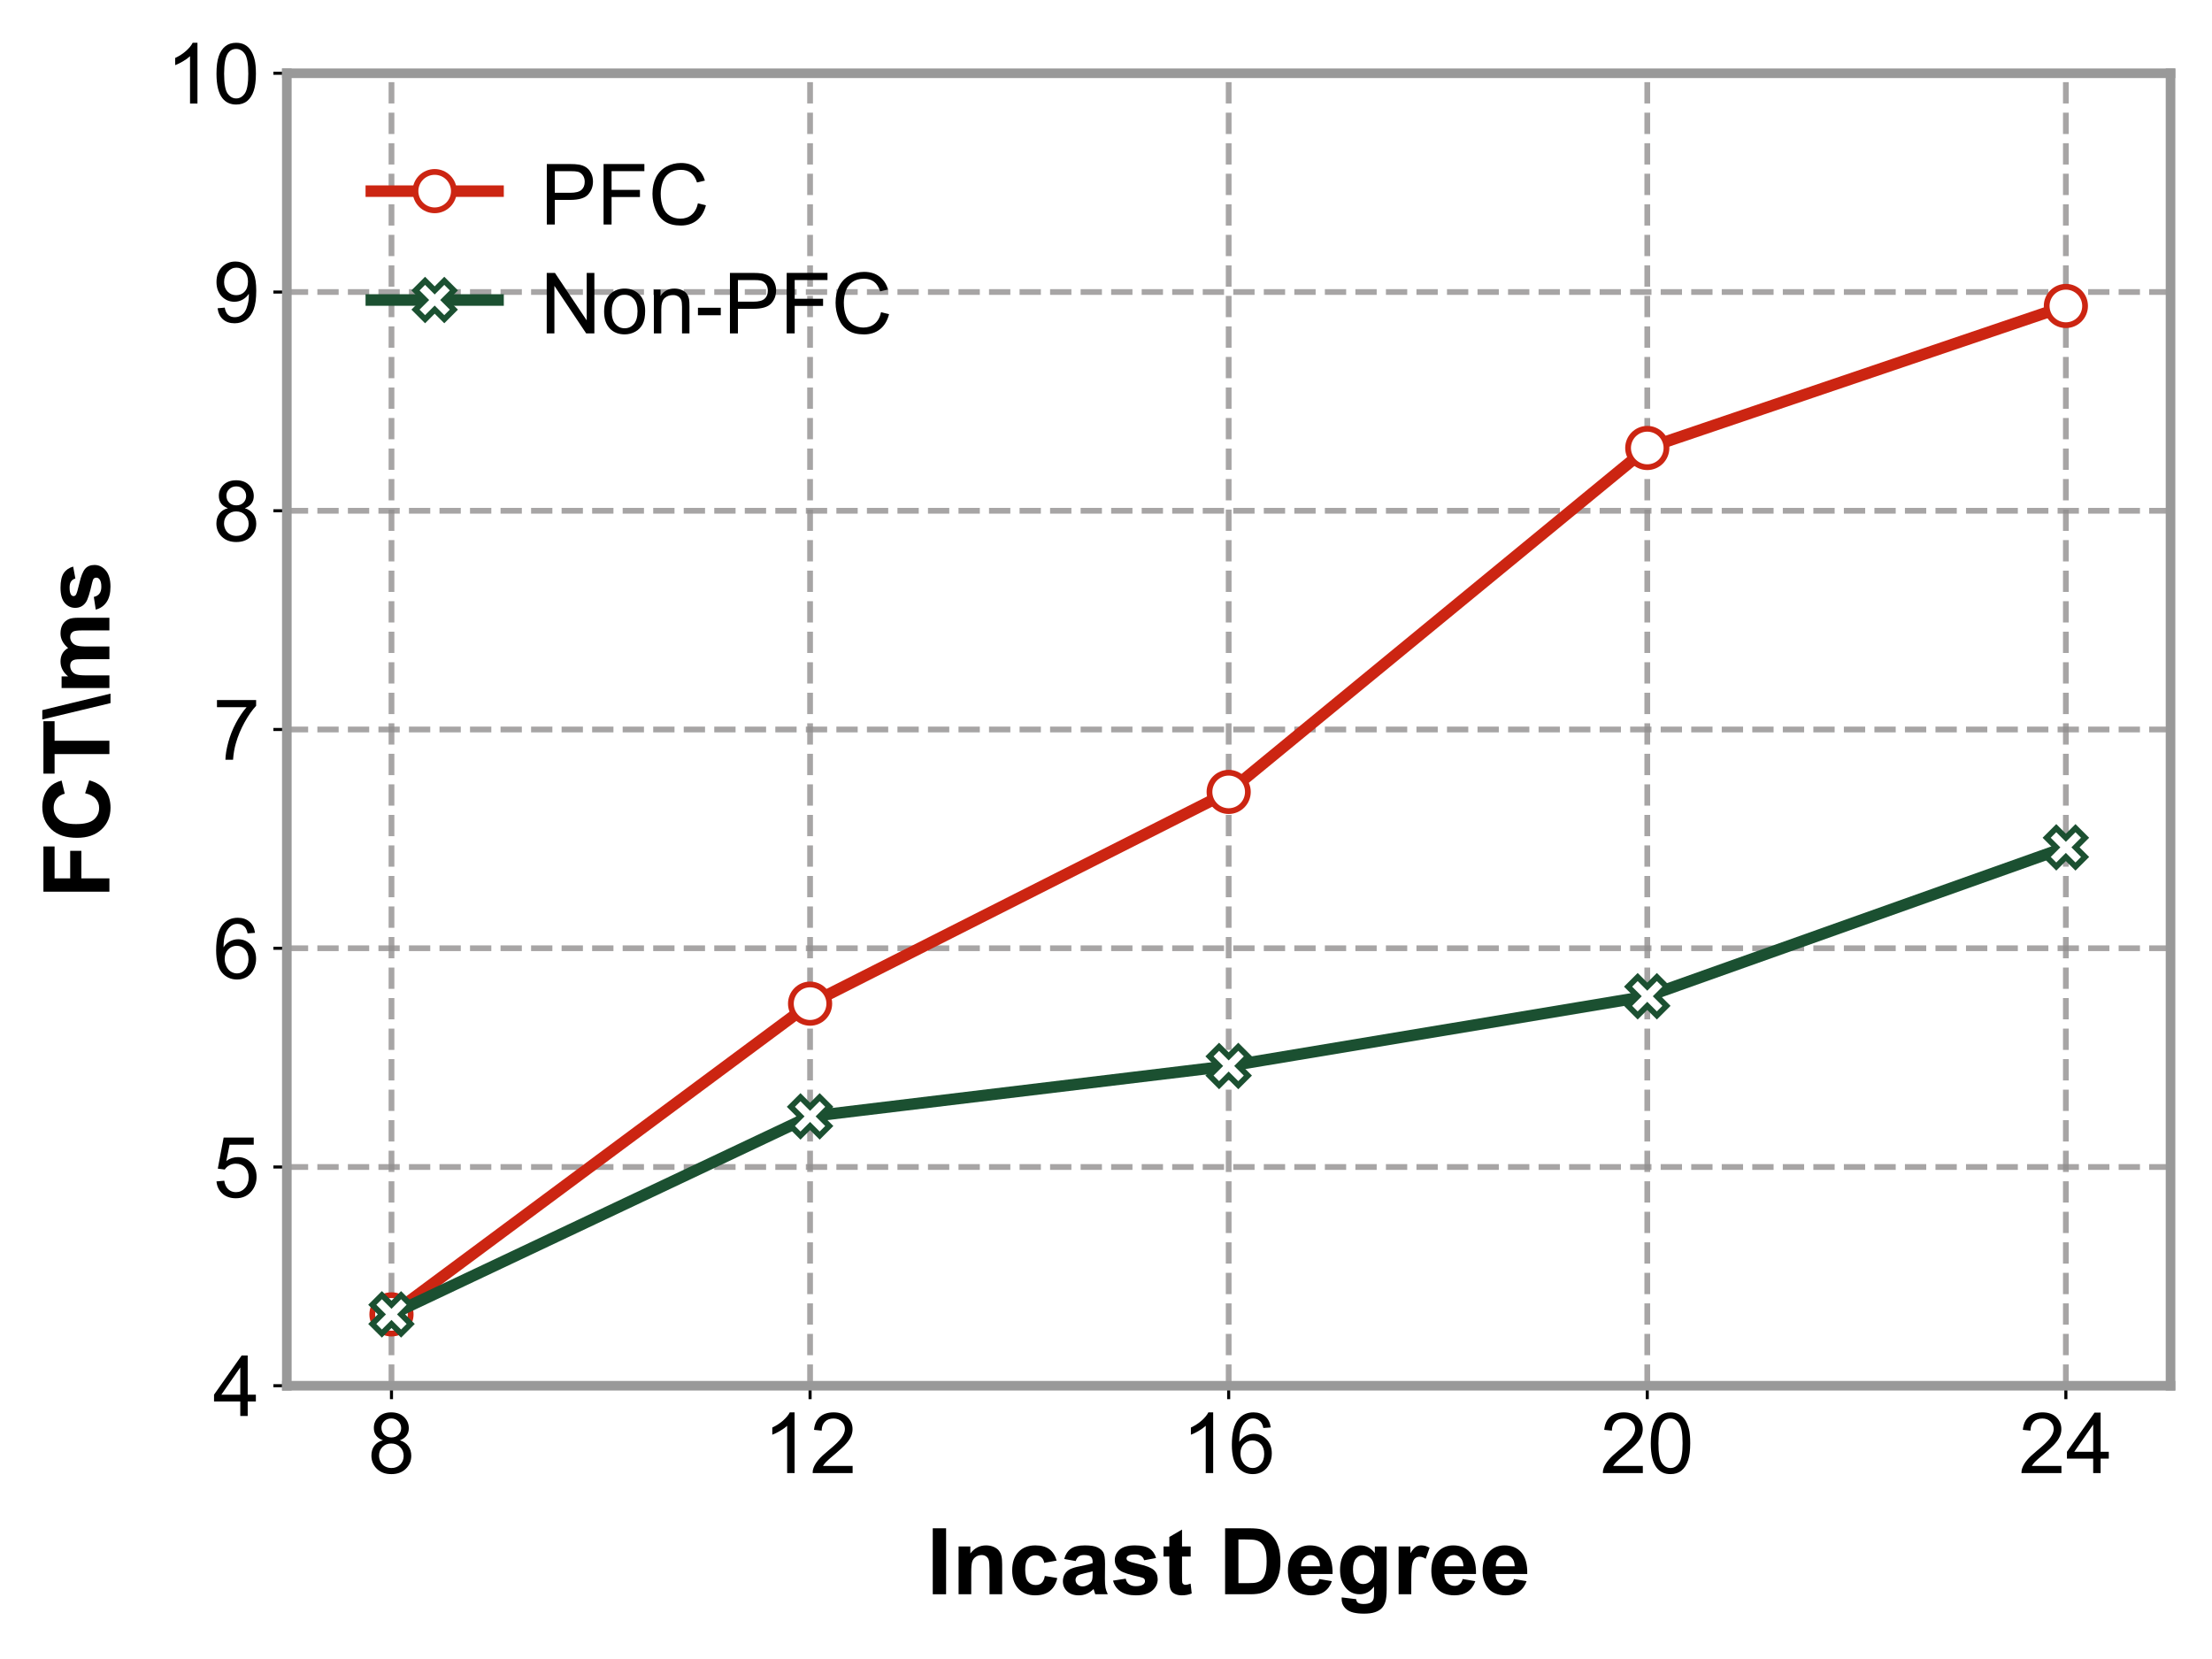
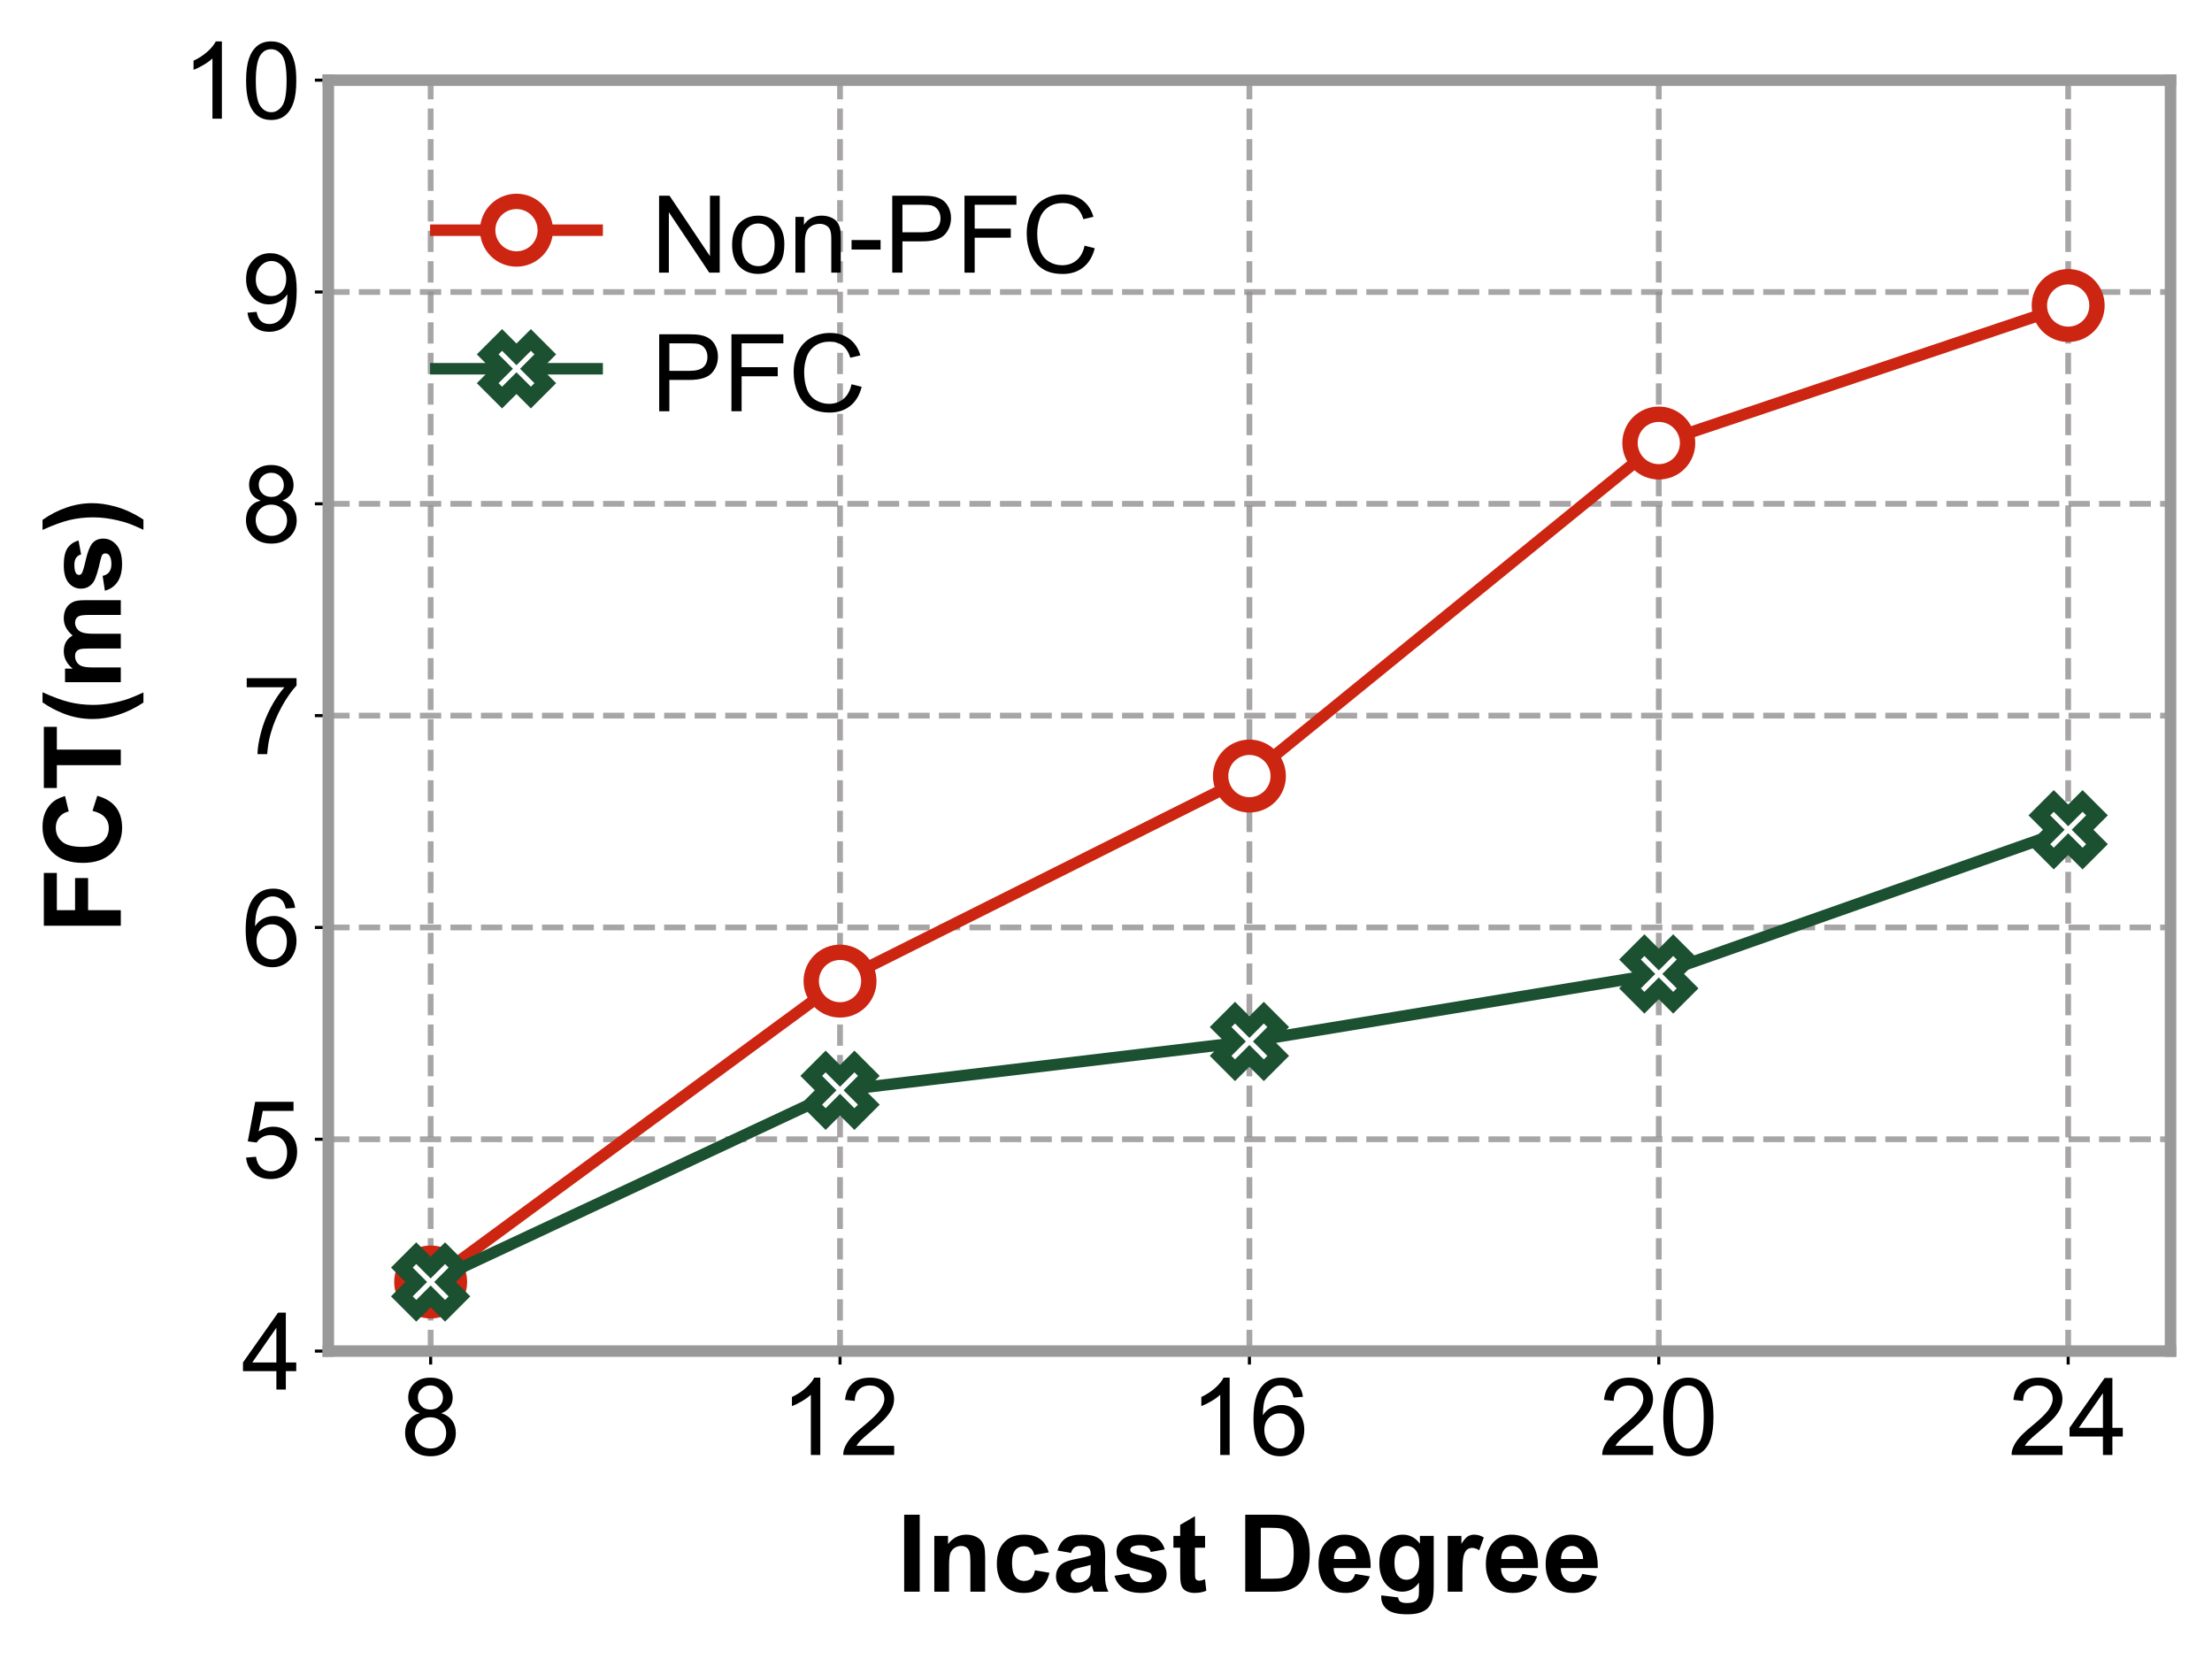
<svg xmlns="http://www.w3.org/2000/svg" xmlns:xlink="http://www.w3.org/1999/xlink" width="576pt" height="432pt" viewBox="0 0 576 432" version="1.1">
  <defs>
    <style type="text/css">*{stroke-linejoin: round; stroke-linecap: butt}</style>
  </defs>
  <g id="figure_1">
    <g id="patch_1">
      <path d="M 0 432  L 576 432  L 576 0  L 0 0  z " style="fill: #ffffff" />
    </g>
    <g id="axes_1">
      <g id="patch_2">
-         <path d="M 74.69 360.842  L 565.2 360.842  L 565.2 19.08  L 74.69 19.08  z " style="fill: #ffffff" />
+         <path d="M 85.49 351.82  L 565.2 351.82  L 565.2 20.88  L 85.49 20.88  z " style="fill: #ffffff" />
      </g>
      <g id="matplotlib.axis_1">
        <g id="xtick_1">
          <g id="line2d_1">
-             <path d="M 101.941 360.842  L 101.941 19.08  " clip-path="url(#p4f71d5437b)" style="fill: none; stroke-dasharray: 5.55,2.4; stroke-dashoffset: 0; stroke: #918e8e; stroke-opacity: 0.8; stroke-width: 1.5" />
+             <path d="M 112.141 351.82  L 112.141 20.88  " clip-path="url(#p31def824c7)" style="fill: none; stroke-dasharray: 5.55,2.4; stroke-dashoffset: 0; stroke: #918e8e; stroke-opacity: 0.8; stroke-width: 1.5" />
          </g>
          <g id="line2d_2">
            <defs>
-               <path id="m67e6d3facb" d="M 0 0  L 0 3.5  " style="stroke: #000000; stroke-width: 0.8" />
-             </defs>
-             <g>
-               <use xlink:href="#m67e6d3facb" x="101.941" y="360.842" style="stroke: #000000; stroke-width: 0.8" />
+               <path id="mde7471cb14" d="M 0 0  L 0 3.5  " style="stroke: #000000; stroke-width: 0.8" />
+             </defs>
+             <g>
+               <use xlink:href="#mde7471cb14" x="112.141" y="351.82" style="stroke: #000000; stroke-width: 0.8" />
            </g>
          </g>
          <g id="text_1">
-             <g transform="translate(95.82352 383.5897) scale(0.22 -0.22)">
+             <g transform="translate(104.3552 378.8619) scale(0.28 -0.28)">
              <defs>
                <path id="ArialMT-38" d="M 1131 2484  Q 781 2613 612 2850  Q 444 3088 444 3419  Q 444 3919 803 4259  Q 1163 4600 1759 4600  Q 2359 4600 2725 4251  Q 3091 3903 3091 3403  Q 3091 3084 2923 2848  Q 2756 2613 2416 2484  Q 2838 2347 3058 2040  Q 3278 1734 3278 1309  Q 3278 722 2862 322  Q 2447 -78 1769 -78  Q 1091 -78 675 323  Q 259 725 259 1325  Q 259 1772 486 2073  Q 713 2375 1131 2484  z M 1019 3438  Q 1019 3113 1228 2906  Q 1438 2700 1772 2700  Q 2097 2700 2305 2904  Q 2513 3109 2513 3406  Q 2513 3716 2298 3927  Q 2084 4138 1766 4138  Q 1444 4138 1231 3931  Q 1019 3725 1019 3438  z M 838 1322  Q 838 1081 952 856  Q 1066 631 1291 507  Q 1516 384 1775 384  Q 2178 384 2440 643  Q 2703 903 2703 1303  Q 2703 1709 2433 1975  Q 2163 2241 1756 2241  Q 1359 2241 1098 1978  Q 838 1716 838 1322  z " transform="scale(0.015625)" />
              </defs>
              <use xlink:href="#ArialMT-38" />
            </g>
          </g>
        </g>
        <g id="xtick_2">
          <g id="line2d_3">
-             <path d="M 210.943 360.842  L 210.943 19.08  " clip-path="url(#p4f71d5437b)" style="fill: none; stroke-dasharray: 5.55,2.4; stroke-dashoffset: 0; stroke: #918e8e; stroke-opacity: 0.8; stroke-width: 1.5" />
+             <path d="M 218.743 351.82  L 218.743 20.88  " clip-path="url(#p31def824c7)" style="fill: none; stroke-dasharray: 5.55,2.4; stroke-dashoffset: 0; stroke: #918e8e; stroke-opacity: 0.8; stroke-width: 1.5" />
          </g>
          <g id="line2d_4">
            <g>
-               <use xlink:href="#m67e6d3facb" x="210.943" y="360.842" style="stroke: #000000; stroke-width: 0.8" />
+               <use xlink:href="#mde7471cb14" x="218.743" y="351.82" style="stroke: #000000; stroke-width: 0.8" />
            </g>
          </g>
          <g id="text_2">
-             <g transform="translate(198.7087 383.5897) scale(0.22 -0.22)">
+             <g transform="translate(203.1722 378.8619) scale(0.28 -0.28)">
              <defs>
                <path id="ArialMT-31" d="M 2384 0  L 1822 0  L 1822 3584  Q 1619 3391 1289 3197  Q 959 3003 697 2906  L 697 3450  Q 1169 3672 1522 3987  Q 1875 4303 2022 4600  L 2384 4600  L 2384 0  z " transform="scale(0.015625)" />
                <path id="ArialMT-32" d="M 3222 541  L 3222 0  L 194 0  Q 188 203 259 391  Q 375 700 629 1000  Q 884 1300 1366 1694  Q 2113 2306 2375 2664  Q 2638 3022 2638 3341  Q 2638 3675 2398 3904  Q 2159 4134 1775 4134  Q 1369 4134 1125 3890  Q 881 3647 878 3216  L 300 3275  Q 359 3922 746 4261  Q 1134 4600 1788 4600  Q 2447 4600 2831 4234  Q 3216 3869 3216 3328  Q 3216 3053 3103 2787  Q 2991 2522 2730 2228  Q 2469 1934 1863 1422  Q 1356 997 1212 845  Q 1069 694 975 541  L 3222 541  z " transform="scale(0.015625)" />
              </defs>
              <use xlink:href="#ArialMT-31" />
              <use xlink:href="#ArialMT-32" x="55.615" />
            </g>
          </g>
        </g>
        <g id="xtick_3">
          <g id="line2d_5">
-             <path d="M 319.945 360.842  L 319.945 19.08  " clip-path="url(#p4f71d5437b)" style="fill: none; stroke-dasharray: 5.55,2.4; stroke-dashoffset: 0; stroke: #918e8e; stroke-opacity: 0.8; stroke-width: 1.5" />
+             <path d="M 325.345 351.82  L 325.345 20.88  " clip-path="url(#p31def824c7)" style="fill: none; stroke-dasharray: 5.55,2.4; stroke-dashoffset: 0; stroke: #918e8e; stroke-opacity: 0.8; stroke-width: 1.5" />
          </g>
          <g id="line2d_6">
            <g>
-               <use xlink:href="#m67e6d3facb" x="319.945" y="360.842" style="stroke: #000000; stroke-width: 0.8" />
+               <use xlink:href="#mde7471cb14" x="325.345" y="351.82" style="stroke: #000000; stroke-width: 0.8" />
            </g>
          </g>
          <g id="text_3">
-             <g transform="translate(307.7109 383.5897) scale(0.22 -0.22)">
+             <g transform="translate(309.7744 378.8619) scale(0.28 -0.28)">
              <defs>
                <path id="ArialMT-36" d="M 3184 3459  L 2625 3416  Q 2550 3747 2413 3897  Q 2184 4138 1850 4138  Q 1581 4138 1378 3988  Q 1113 3794 959 3422  Q 806 3050 800 2363  Q 1003 2672 1297 2822  Q 1591 2972 1913 2972  Q 2475 2972 2870 2558  Q 3266 2144 3266 1488  Q 3266 1056 3080 686  Q 2894 316 2569 119  Q 2244 -78 1831 -78  Q 1128 -78 684 439  Q 241 956 241 2144  Q 241 3472 731 4075  Q 1159 4600 1884 4600  Q 2425 4600 2770 4297  Q 3116 3994 3184 3459  z M 888 1484  Q 888 1194 1011 928  Q 1134 663 1356 523  Q 1578 384 1822 384  Q 2178 384 2434 671  Q 2691 959 2691 1453  Q 2691 1928 2437 2201  Q 2184 2475 1800 2475  Q 1419 2475 1153 2201  Q 888 1928 888 1484  z " transform="scale(0.015625)" />
              </defs>
              <use xlink:href="#ArialMT-31" />
              <use xlink:href="#ArialMT-36" x="55.615" />
            </g>
          </g>
        </g>
        <g id="xtick_4">
          <g id="line2d_7">
-             <path d="M 428.947 360.842  L 428.947 19.08  " clip-path="url(#p4f71d5437b)" style="fill: none; stroke-dasharray: 5.55,2.4; stroke-dashoffset: 0; stroke: #918e8e; stroke-opacity: 0.8; stroke-width: 1.5" />
+             <path d="M 431.947 351.82  L 431.947 20.88  " clip-path="url(#p31def824c7)" style="fill: none; stroke-dasharray: 5.55,2.4; stroke-dashoffset: 0; stroke: #918e8e; stroke-opacity: 0.8; stroke-width: 1.5" />
          </g>
          <g id="line2d_8">
            <g>
-               <use xlink:href="#m67e6d3facb" x="428.947" y="360.842" style="stroke: #000000; stroke-width: 0.8" />
+               <use xlink:href="#mde7471cb14" x="431.947" y="351.82" style="stroke: #000000; stroke-width: 0.8" />
            </g>
          </g>
          <g id="text_4">
-             <g transform="translate(416.7132 383.5897) scale(0.22 -0.22)">
+             <g transform="translate(416.3766 378.8619) scale(0.28 -0.28)">
              <defs>
                <path id="ArialMT-30" d="M 266 2259  Q 266 3072 433 3567  Q 600 4063 929 4331  Q 1259 4600 1759 4600  Q 2128 4600 2406 4451  Q 2684 4303 2865 4023  Q 3047 3744 3150 3342  Q 3253 2941 3253 2259  Q 3253 1453 3087 958  Q 2922 463 2592 192  Q 2263 -78 1759 -78  Q 1097 -78 719 397  Q 266 969 266 2259  z M 844 2259  Q 844 1131 1108 757  Q 1372 384 1759 384  Q 2147 384 2411 759  Q 2675 1134 2675 2259  Q 2675 3391 2411 3762  Q 2147 4134 1753 4134  Q 1366 4134 1134 3806  Q 844 3388 844 2259  z " transform="scale(0.015625)" />
              </defs>
              <use xlink:href="#ArialMT-32" />
              <use xlink:href="#ArialMT-30" x="55.615" />
            </g>
          </g>
        </g>
        <g id="xtick_5">
          <g id="line2d_9">
-             <path d="M 537.949 360.842  L 537.949 19.08  " clip-path="url(#p4f71d5437b)" style="fill: none; stroke-dasharray: 5.55,2.4; stroke-dashoffset: 0; stroke: #918e8e; stroke-opacity: 0.8; stroke-width: 1.5" />
+             <path d="M 538.549 351.82  L 538.549 20.88  " clip-path="url(#p31def824c7)" style="fill: none; stroke-dasharray: 5.55,2.4; stroke-dashoffset: 0; stroke: #918e8e; stroke-opacity: 0.8; stroke-width: 1.5" />
          </g>
          <g id="line2d_10">
            <g>
-               <use xlink:href="#m67e6d3facb" x="537.949" y="360.842" style="stroke: #000000; stroke-width: 0.8" />
+               <use xlink:href="#mde7471cb14" x="538.549" y="351.82" style="stroke: #000000; stroke-width: 0.8" />
            </g>
          </g>
          <g id="text_5">
-             <g transform="translate(525.7154 383.5897) scale(0.22 -0.22)">
+             <g transform="translate(522.9788 378.8619) scale(0.28 -0.28)">
              <defs>
                <path id="ArialMT-34" d="M 2069 0  L 2069 1097  L 81 1097  L 81 1613  L 2172 4581  L 2631 4581  L 2631 1613  L 3250 1613  L 3250 1097  L 2631 1097  L 2631 0  L 2069 0  z M 2069 1613  L 2069 3678  L 634 1613  L 2069 1613  z " transform="scale(0.015625)" />
              </defs>
              <use xlink:href="#ArialMT-32" />
              <use xlink:href="#ArialMT-34" x="55.615" />
            </g>
          </g>
        </g>
        <g id="text_6">
-           <g transform="translate(241.2475 415.1409) scale(0.24 -0.24)">
+           <g transform="translate(233.5312 414.4688) scale(0.28 -0.28)">
            <defs>
              <path id="Arial-BoldMT-49" d="M 438 0  L 438 4581  L 1363 4581  L 1363 0  L 438 0  z " transform="scale(0.015625)" />
              <path id="Arial-BoldMT-6e" d="M 3478 0  L 2600 0  L 2600 1694  Q 2600 2231 2544 2389  Q 2488 2547 2361 2634  Q 2234 2722 2056 2722  Q 1828 2722 1647 2597  Q 1466 2472 1398 2265  Q 1331 2059 1331 1503  L 1331 0  L 453 0  L 453 3319  L 1269 3319  L 1269 2831  Q 1703 3394 2363 3394  Q 2653 3394 2893 3289  Q 3134 3184 3257 3021  Q 3381 2859 3429 2653  Q 3478 2447 3478 2063  L 3478 0  z " transform="scale(0.015625)" />
              <path id="Arial-BoldMT-63" d="M 3353 2338  L 2488 2181  Q 2444 2441 2289 2572  Q 2134 2703 1888 2703  Q 1559 2703 1364 2476  Q 1169 2250 1169 1719  Q 1169 1128 1367 884  Q 1566 641 1900 641  Q 2150 641 2309 783  Q 2469 925 2534 1272  L 3397 1125  Q 3263 531 2881 228  Q 2500 -75 1859 -75  Q 1131 -75 698 384  Q 266 844 266 1656  Q 266 2478 700 2936  Q 1134 3394 1875 3394  Q 2481 3394 2839 3133  Q 3197 2872 3353 2338  z " transform="scale(0.015625)" />
              <path id="Arial-BoldMT-61" d="M 1116 2306  L 319 2450  Q 453 2931 781 3162  Q 1109 3394 1756 3394  Q 2344 3394 2631 3255  Q 2919 3116 3036 2902  Q 3153 2688 3153 2116  L 3144 1091  Q 3144 653 3186 445  Q 3228 238 3344 0  L 2475 0  Q 2441 88 2391 259  Q 2369 338 2359 363  Q 2134 144 1878 34  Q 1622 -75 1331 -75  Q 819 -75 523 203  Q 228 481 228 906  Q 228 1188 362 1408  Q 497 1628 739 1745  Q 981 1863 1438 1950  Q 2053 2066 2291 2166  L 2291 2253  Q 2291 2506 2166 2614  Q 2041 2722 1694 2722  Q 1459 2722 1328 2630  Q 1197 2538 1116 2306  z M 2291 1594  Q 2122 1538 1756 1459  Q 1391 1381 1278 1306  Q 1106 1184 1106 997  Q 1106 813 1243 678  Q 1381 544 1594 544  Q 1831 544 2047 700  Q 2206 819 2256 991  Q 2291 1103 2291 1419  L 2291 1594  z " transform="scale(0.015625)" />
              <path id="Arial-BoldMT-73" d="M 150 947  L 1031 1081  Q 1088 825 1259 692  Q 1431 559 1741 559  Q 2081 559 2253 684  Q 2369 772 2369 919  Q 2369 1019 2306 1084  Q 2241 1147 2013 1200  Q 950 1434 666 1628  Q 272 1897 272 2375  Q 272 2806 612 3100  Q 953 3394 1669 3394  Q 2350 3394 2681 3172  Q 3013 2950 3138 2516  L 2309 2363  Q 2256 2556 2107 2659  Q 1959 2763 1684 2763  Q 1338 2763 1188 2666  Q 1088 2597 1088 2488  Q 1088 2394 1175 2328  Q 1294 2241 1995 2081  Q 2697 1922 2975 1691  Q 3250 1456 3250 1038  Q 3250 581 2869 253  Q 2488 -75 1741 -75  Q 1063 -75 667 200  Q 272 475 150 947  z " transform="scale(0.015625)" />
              <path id="Arial-BoldMT-74" d="M 1981 3319  L 1981 2619  L 1381 2619  L 1381 1281  Q 1381 875 1398 808  Q 1416 741 1477 697  Q 1538 653 1625 653  Q 1747 653 1978 738  L 2053 56  Q 1747 -75 1359 -75  Q 1122 -75 931 4  Q 741 84 652 211  Q 563 338 528 553  Q 500 706 500 1172  L 500 2619  L 97 2619  L 97 3319  L 500 3319  L 500 3978  L 1381 4491  L 1381 3319  L 1981 3319  z " transform="scale(0.015625)" />
              <path id="Arial-BoldMT-20" transform="scale(0.015625)" />
              <path id="Arial-BoldMT-44" d="M 463 4581  L 2153 4581  Q 2725 4581 3025 4494  Q 3428 4375 3715 4072  Q 4003 3769 4153 3330  Q 4303 2891 4303 2247  Q 4303 1681 4163 1272  Q 3991 772 3672 463  Q 3431 228 3022 97  Q 2716 0 2203 0  L 463 0  L 463 4581  z M 1388 3806  L 1388 772  L 2078 772  Q 2466 772 2638 816  Q 2863 872 3011 1006  Q 3159 1141 3253 1448  Q 3347 1756 3347 2288  Q 3347 2819 3253 3103  Q 3159 3388 2990 3547  Q 2822 3706 2563 3763  Q 2369 3806 1803 3806  L 1388 3806  z " transform="scale(0.015625)" />
              <path id="Arial-BoldMT-65" d="M 2381 1056  L 3256 909  Q 3088 428 2723 176  Q 2359 -75 1813 -75  Q 947 -75 531 491  Q 203 944 203 1634  Q 203 2459 634 2926  Q 1066 3394 1725 3394  Q 2466 3394 2894 2905  Q 3322 2416 3303 1406  L 1103 1406  Q 1113 1016 1316 798  Q 1519 581 1822 581  Q 2028 581 2168 693  Q 2309 806 2381 1056  z M 2431 1944  Q 2422 2325 2234 2523  Q 2047 2722 1778 2722  Q 1491 2722 1303 2513  Q 1116 2303 1119 1944  L 2431 1944  z " transform="scale(0.015625)" />
              <path id="Arial-BoldMT-67" d="M 378 -219  L 1381 -341  Q 1406 -516 1497 -581  Q 1622 -675 1891 -675  Q 2234 -675 2406 -572  Q 2522 -503 2581 -350  Q 2622 -241 2622 53  L 2622 538  Q 2228 0 1628 0  Q 959 0 569 566  Q 263 1013 263 1678  Q 263 2513 664 2953  Q 1066 3394 1663 3394  Q 2278 3394 2678 2853  L 2678 3319  L 3500 3319  L 3500 341  Q 3500 -247 3403 -537  Q 3306 -828 3131 -993  Q 2956 -1159 2664 -1253  Q 2372 -1347 1925 -1347  Q 1081 -1347 728 -1058  Q 375 -769 375 -325  Q 375 -281 378 -219  z M 1163 1728  Q 1163 1200 1367 954  Q 1572 709 1872 709  Q 2194 709 2416 961  Q 2638 1213 2638 1706  Q 2638 2222 2425 2472  Q 2213 2722 1888 2722  Q 1572 2722 1367 2476  Q 1163 2231 1163 1728  z " transform="scale(0.015625)" />
              <path id="Arial-BoldMT-72" d="M 1300 0  L 422 0  L 422 3319  L 1238 3319  L 1238 2847  Q 1447 3181 1614 3287  Q 1781 3394 1994 3394  Q 2294 3394 2572 3228  L 2300 2463  Q 2078 2606 1888 2606  Q 1703 2606 1575 2504  Q 1447 2403 1373 2137  Q 1300 1872 1300 1025  L 1300 0  z " transform="scale(0.015625)" />
            </defs>
            <use xlink:href="#Arial-BoldMT-49" />
            <use xlink:href="#Arial-BoldMT-6e" x="27.783" />
            <use xlink:href="#Arial-BoldMT-63" x="88.867" />
            <use xlink:href="#Arial-BoldMT-61" x="144.482" />
            <use xlink:href="#Arial-BoldMT-73" x="200.098" />
            <use xlink:href="#Arial-BoldMT-74" x="255.713" />
            <use xlink:href="#Arial-BoldMT-20" x="289.014" />
            <use xlink:href="#Arial-BoldMT-44" x="316.797" />
            <use xlink:href="#Arial-BoldMT-65" x="389.014" />
            <use xlink:href="#Arial-BoldMT-67" x="444.629" />
            <use xlink:href="#Arial-BoldMT-72" x="505.713" />
            <use xlink:href="#Arial-BoldMT-65" x="544.629" />
            <use xlink:href="#Arial-BoldMT-65" x="600.244" />
          </g>
        </g>
      </g>
      <g id="matplotlib.axis_2">
        <g id="ytick_1">
          <g id="line2d_11">
-             <path d="M 74.69 360.842  L 565.2 360.842  " clip-path="url(#p4f71d5437b)" style="fill: none; stroke-dasharray: 5.55,2.4; stroke-dashoffset: 0; stroke: #918e8e; stroke-opacity: 0.8; stroke-width: 1.5" />
+             <path d="M 85.49 351.82  L 565.2 351.82  " clip-path="url(#p31def824c7)" style="fill: none; stroke-dasharray: 5.55,2.4; stroke-dashoffset: 0; stroke: #918e8e; stroke-opacity: 0.8; stroke-width: 1.5" />
          </g>
          <g id="line2d_12">
            <defs>
-               <path id="m1ceb9260e3" d="M 0 0  L -3.5 0  " style="stroke: #000000; stroke-width: 0.8" />
-             </defs>
-             <g>
-               <use xlink:href="#m1ceb9260e3" x="74.69" y="360.842" style="stroke: #000000; stroke-width: 0.8" />
+               <path id="m03362d8ca3" d="M 0 0  L -3.5 0  " style="stroke: #000000; stroke-width: 0.8" />
+             </defs>
+             <g>
+               <use xlink:href="#m03362d8ca3" x="85.49" y="351.82" style="stroke: #000000; stroke-width: 0.8" />
            </g>
          </g>
          <g id="text_7">
-             <g transform="translate(55.45594 368.7161) scale(0.22 -0.22)">
+             <g transform="translate(62.91938 361.8409) scale(0.28 -0.28)">
              <use xlink:href="#ArialMT-34" />
            </g>
          </g>
        </g>
        <g id="ytick_2">
          <g id="line2d_13">
-             <path d="M 74.69 303.882  L 565.2 303.882  " clip-path="url(#p4f71d5437b)" style="fill: none; stroke-dasharray: 5.55,2.4; stroke-dashoffset: 0; stroke: #918e8e; stroke-opacity: 0.8; stroke-width: 1.5" />
+             <path d="M 85.49 296.663  L 565.2 296.663  " clip-path="url(#p31def824c7)" style="fill: none; stroke-dasharray: 5.55,2.4; stroke-dashoffset: 0; stroke: #918e8e; stroke-opacity: 0.8; stroke-width: 1.5" />
          </g>
          <g id="line2d_14">
            <g>
-               <use xlink:href="#m1ceb9260e3" x="74.69" y="303.882" style="stroke: #000000; stroke-width: 0.8" />
+               <use xlink:href="#m03362d8ca3" x="85.49" y="296.663" style="stroke: #000000; stroke-width: 0.8" />
            </g>
          </g>
          <g id="text_8">
-             <g transform="translate(55.45594 311.7557) scale(0.22 -0.22)">
+             <g transform="translate(62.91938 306.6843) scale(0.28 -0.28)">
              <defs>
                <path id="ArialMT-35" d="M 266 1200  L 856 1250  Q 922 819 1161 601  Q 1400 384 1738 384  Q 2144 384 2425 690  Q 2706 997 2706 1503  Q 2706 1984 2436 2262  Q 2166 2541 1728 2541  Q 1456 2541 1237 2417  Q 1019 2294 894 2097  L 366 2166  L 809 4519  L 3088 4519  L 3088 3981  L 1259 3981  L 1013 2750  Q 1425 3038 1878 3038  Q 2478 3038 2890 2622  Q 3303 2206 3303 1553  Q 3303 931 2941 478  Q 2500 -78 1738 -78  Q 1113 -78 717 272  Q 322 622 266 1200  z " transform="scale(0.015625)" />
              </defs>
              <use xlink:href="#ArialMT-35" />
            </g>
          </g>
        </g>
        <g id="ytick_3">
          <g id="line2d_15">
-             <path d="M 74.69 246.922  L 565.2 246.922  " clip-path="url(#p4f71d5437b)" style="fill: none; stroke-dasharray: 5.55,2.4; stroke-dashoffset: 0; stroke: #918e8e; stroke-opacity: 0.8; stroke-width: 1.5" />
+             <path d="M 85.49 241.507  L 565.2 241.507  " clip-path="url(#p31def824c7)" style="fill: none; stroke-dasharray: 5.55,2.4; stroke-dashoffset: 0; stroke: #918e8e; stroke-opacity: 0.8; stroke-width: 1.5" />
          </g>
          <g id="line2d_16">
            <g>
-               <use xlink:href="#m1ceb9260e3" x="74.69" y="246.922" style="stroke: #000000; stroke-width: 0.8" />
+               <use xlink:href="#m03362d8ca3" x="85.49" y="241.507" style="stroke: #000000; stroke-width: 0.8" />
            </g>
          </g>
          <g id="text_9">
-             <g transform="translate(55.45594 254.7953) scale(0.22 -0.22)">
+             <g transform="translate(62.91938 251.5276) scale(0.28 -0.28)">
              <use xlink:href="#ArialMT-36" />
            </g>
          </g>
        </g>
        <g id="ytick_4">
          <g id="line2d_17">
-             <path d="M 74.69 189.961  L 565.2 189.961  " clip-path="url(#p4f71d5437b)" style="fill: none; stroke-dasharray: 5.55,2.4; stroke-dashoffset: 0; stroke: #918e8e; stroke-opacity: 0.8; stroke-width: 1.5" />
+             <path d="M 85.49 186.35  L 565.2 186.35  " clip-path="url(#p31def824c7)" style="fill: none; stroke-dasharray: 5.55,2.4; stroke-dashoffset: 0; stroke: #918e8e; stroke-opacity: 0.8; stroke-width: 1.5" />
          </g>
          <g id="line2d_18">
            <g>
-               <use xlink:href="#m1ceb9260e3" x="74.69" y="189.961" style="stroke: #000000; stroke-width: 0.8" />
+               <use xlink:href="#m03362d8ca3" x="85.49" y="186.35" style="stroke: #000000; stroke-width: 0.8" />
            </g>
          </g>
          <g id="text_10">
-             <g transform="translate(55.45594 197.8348) scale(0.22 -0.22)">
+             <g transform="translate(62.91938 196.3709) scale(0.28 -0.28)">
              <defs>
                <path id="ArialMT-37" d="M 303 3981  L 303 4522  L 3269 4522  L 3269 4084  Q 2831 3619 2401 2847  Q 1972 2075 1738 1259  Q 1569 684 1522 0  L 944 0  Q 953 541 1156 1306  Q 1359 2072 1739 2783  Q 2119 3494 2547 3981  L 303 3981  z " transform="scale(0.015625)" />
              </defs>
              <use xlink:href="#ArialMT-37" />
            </g>
          </g>
        </g>
        <g id="ytick_5">
          <g id="line2d_19">
-             <path d="M 74.69 133.001  L 565.2 133.001  " clip-path="url(#p4f71d5437b)" style="fill: none; stroke-dasharray: 5.55,2.4; stroke-dashoffset: 0; stroke: #918e8e; stroke-opacity: 0.8; stroke-width: 1.5" />
+             <path d="M 85.49 131.193  L 565.2 131.193  " clip-path="url(#p31def824c7)" style="fill: none; stroke-dasharray: 5.55,2.4; stroke-dashoffset: 0; stroke: #918e8e; stroke-opacity: 0.8; stroke-width: 1.5" />
          </g>
          <g id="line2d_20">
            <g>
-               <use xlink:href="#m1ceb9260e3" x="74.69" y="133.001" style="stroke: #000000; stroke-width: 0.8" />
+               <use xlink:href="#m03362d8ca3" x="85.49" y="131.193" style="stroke: #000000; stroke-width: 0.8" />
            </g>
          </g>
          <g id="text_11">
-             <g transform="translate(55.45594 140.8744) scale(0.22 -0.22)">
+             <g transform="translate(62.91938 141.2143) scale(0.28 -0.28)">
              <use xlink:href="#ArialMT-38" />
            </g>
          </g>
        </g>
        <g id="ytick_6">
          <g id="line2d_21">
-             <path d="M 74.69 76.04  L 565.2 76.04  " clip-path="url(#p4f71d5437b)" style="fill: none; stroke-dasharray: 5.55,2.4; stroke-dashoffset: 0; stroke: #918e8e; stroke-opacity: 0.8; stroke-width: 1.5" />
+             <path d="M 85.49 76.037  L 565.2 76.037  " clip-path="url(#p31def824c7)" style="fill: none; stroke-dasharray: 5.55,2.4; stroke-dashoffset: 0; stroke: #918e8e; stroke-opacity: 0.8; stroke-width: 1.5" />
          </g>
          <g id="line2d_22">
            <g>
-               <use xlink:href="#m1ceb9260e3" x="74.69" y="76.04" style="stroke: #000000; stroke-width: 0.8" />
+               <use xlink:href="#m03362d8ca3" x="85.49" y="76.037" style="stroke: #000000; stroke-width: 0.8" />
            </g>
          </g>
          <g id="text_12">
-             <g transform="translate(55.45594 83.91401) scale(0.22 -0.22)">
+             <g transform="translate(62.91938 86.0576) scale(0.28 -0.28)">
              <defs>
                <path id="ArialMT-39" d="M 350 1059  L 891 1109  Q 959 728 1153 556  Q 1347 384 1650 384  Q 1909 384 2104 503  Q 2300 622 2425 820  Q 2550 1019 2634 1356  Q 2719 1694 2719 2044  Q 2719 2081 2716 2156  Q 2547 1888 2255 1720  Q 1963 1553 1622 1553  Q 1053 1553 659 1965  Q 266 2378 266 3053  Q 266 3750 677 4175  Q 1088 4600 1706 4600  Q 2153 4600 2523 4359  Q 2894 4119 3086 3673  Q 3278 3228 3278 2384  Q 3278 1506 3087 986  Q 2897 466 2520 194  Q 2144 -78 1638 -78  Q 1100 -78 759 220  Q 419 519 350 1059  z M 2653 3081  Q 2653 3566 2395 3850  Q 2138 4134 1775 4134  Q 1400 4134 1122 3828  Q 844 3522 844 3034  Q 844 2597 1108 2323  Q 1372 2050 1759 2050  Q 2150 2050 2401 2323  Q 2653 2597 2653 3081  z " transform="scale(0.015625)" />
              </defs>
              <use xlink:href="#ArialMT-39" />
            </g>
          </g>
        </g>
        <g id="ytick_7">
          <g id="line2d_23">
-             <path d="M 74.69 19.08  L 565.2 19.08  " clip-path="url(#p4f71d5437b)" style="fill: none; stroke-dasharray: 5.55,2.4; stroke-dashoffset: 0; stroke: #918e8e; stroke-opacity: 0.8; stroke-width: 1.5" />
+             <path d="M 85.49 20.88  L 565.2 20.88  " clip-path="url(#p31def824c7)" style="fill: none; stroke-dasharray: 5.55,2.4; stroke-dashoffset: 0; stroke: #918e8e; stroke-opacity: 0.8; stroke-width: 1.5" />
          </g>
          <g id="line2d_24">
            <g>
-               <use xlink:href="#m1ceb9260e3" x="74.69" y="19.08" style="stroke: #000000; stroke-width: 0.8" />
+               <use xlink:href="#m03362d8ca3" x="85.49" y="20.88" style="stroke: #000000; stroke-width: 0.8" />
            </g>
          </g>
          <g id="text_13">
-             <g transform="translate(43.22187 26.95359) scale(0.22 -0.22)">
+             <g transform="translate(47.34875 30.90094) scale(0.28 -0.28)">
              <use xlink:href="#ArialMT-31" />
              <use xlink:href="#ArialMT-30" x="55.615" />
            </g>
          </g>
        </g>
        <g id="text_14">
-           <g transform="translate(28.48562 233.9638) rotate(-90) scale(0.24 -0.24)">
+           <g transform="translate(31.45563 243.12) rotate(-90) scale(0.28 -0.28)">
            <defs>
              <path id="Arial-BoldMT-46" d="M 472 0  L 472 4581  L 3613 4581  L 3613 3806  L 1397 3806  L 1397 2722  L 3309 2722  L 3309 1947  L 1397 1947  L 1397 0  L 472 0  z " transform="scale(0.015625)" />
              <path id="Arial-BoldMT-43" d="M 3397 1684  L 4294 1400  Q 4088 650 3608 286  Q 3128 -78 2391 -78  Q 1478 -78 890 545  Q 303 1169 303 2250  Q 303 3394 893 4026  Q 1484 4659 2447 4659  Q 3288 4659 3813 4163  Q 4125 3869 4281 3319  L 3366 3100  Q 3284 3456 3026 3662  Q 2769 3869 2400 3869  Q 1891 3869 1573 3503  Q 1256 3138 1256 2319  Q 1256 1450 1568 1081  Q 1881 713 2381 713  Q 2750 713 3015 947  Q 3281 1181 3397 1684  z " transform="scale(0.015625)" />
              <path id="Arial-BoldMT-54" d="M 1497 0  L 1497 3806  L 138 3806  L 138 4581  L 3778 4581  L 3778 3806  L 2422 3806  L 2422 0  L 1497 0  z " transform="scale(0.015625)" />
-               <path id="Arial-BoldMT-5c" d="M -9 4659  L 638 4659  L 1784 -78  L 1125 -78  L -9 4659  z " transform="scale(0.015625)" />
+               <path id="Arial-BoldMT-28" d="M 1916 -1347  L 1313 -1347  Q 834 -625 584 153  Q 334 931 334 1659  Q 334 2563 644 3369  Q 913 4069 1325 4659  L 1925 4659  Q 1497 3713 1336 3048  Q 1175 2384 1175 1641  Q 1175 1128 1270 590  Q 1366 53 1531 -431  Q 1641 -750 1916 -1347  z " transform="scale(0.015625)" />
              <path id="Arial-BoldMT-6d" d="M 394 3319  L 1203 3319  L 1203 2866  Q 1638 3394 2238 3394  Q 2556 3394 2790 3262  Q 3025 3131 3175 2866  Q 3394 3131 3647 3262  Q 3900 3394 4188 3394  Q 4553 3394 4806 3245  Q 5059 3097 5184 2809  Q 5275 2597 5275 2122  L 5275 0  L 4397 0  L 4397 1897  Q 4397 2391 4306 2534  Q 4184 2722 3931 2722  Q 3747 2722 3584 2609  Q 3422 2497 3350 2280  Q 3278 2063 3278 1594  L 3278 0  L 2400 0  L 2400 1819  Q 2400 2303 2353 2443  Q 2306 2584 2207 2653  Q 2109 2722 1941 2722  Q 1738 2722 1575 2612  Q 1413 2503 1342 2297  Q 1272 2091 1272 1613  L 1272 0  L 394 0  L 394 3319  z " transform="scale(0.015625)" />
+               <path id="Arial-BoldMT-29" d="M 216 -1347  Q 475 -791 581 -494  Q 688 -197 778 190  Q 869 578 912 926  Q 956 1275 956 1641  Q 956 2384 797 3048  Q 638 3713 209 4659  L 806 4659  Q 1278 3988 1539 3234  Q 1800 2481 1800 1706  Q 1800 1053 1594 306  Q 1359 -531 822 -1347  L 216 -1347  z " transform="scale(0.015625)" />
            </defs>
            <use xlink:href="#Arial-BoldMT-46" />
            <use xlink:href="#Arial-BoldMT-43" x="61.084" />
            <use xlink:href="#Arial-BoldMT-54" x="133.301" />
-             <use xlink:href="#Arial-BoldMT-5c" x="194.385" />
-             <use xlink:href="#Arial-BoldMT-6d" x="222.168" />
-             <use xlink:href="#Arial-BoldMT-73" x="311.084" />
+             <use xlink:href="#Arial-BoldMT-28" x="194.385" />
+             <use xlink:href="#Arial-BoldMT-6d" x="227.686" />
+             <use xlink:href="#Arial-BoldMT-73" x="316.602" />
+             <use xlink:href="#Arial-BoldMT-29" x="372.217" />
          </g>
        </g>
      </g>
      <g id="line2d_25">
-         <path d="M 101.941 342.258  L 210.943 261.348  L 319.945 206.213  L 428.947 116.655  L 537.949 79.675  " clip-path="url(#p4f71d5437b)" style="fill: none; stroke: #cc2512; stroke-width: 3; stroke-linecap: square" />
+         <path d="M 112.141 333.824  L 218.743 255.476  L 325.345 202.087  L 431.947 115.365  L 538.549 79.556  " clip-path="url(#p31def824c7)" style="fill: none; stroke: #cc2512; stroke-width: 3; stroke-linecap: square" />
        <defs>
-           <path id="m4af2b656d4" d="M 0 5  C 1.326 5 2.598 4.473 3.536 3.536  C 4.473 2.598 5 1.326 5 0  C 5 -1.326 4.473 -2.598 3.536 -3.536  C 2.598 -4.473 1.326 -5 0 -5  C -1.326 -5 -2.598 -4.473 -3.536 -3.536  C -4.473 -2.598 -5 -1.326 -5 0  C -5 1.326 -4.473 2.598 -3.536 3.536  C -2.598 4.473 -1.326 5 0 5  z " style="stroke: #cc2512; stroke-width: 1.5" />
+           <path id="mb18dcddddd" d="M 0 7.5  C 1.989 7.5 3.897 6.71 5.303 5.303  C 6.71 3.897 7.5 1.989 7.5 0  C 7.5 -1.989 6.71 -3.897 5.303 -5.303  C 3.897 -6.71 1.989 -7.5 0 -7.5  C -1.989 -7.5 -3.897 -6.71 -5.303 -5.303  C -6.71 -3.897 -7.5 -1.989 -7.5 0  C -7.5 1.989 -6.71 3.897 -5.303 5.303  C -3.897 6.71 -1.989 7.5 0 7.5  z " style="stroke: #cc2512; stroke-width: 4" />
        </defs>
-         <g clip-path="url(#p4f71d5437b)">
-           <use xlink:href="#m4af2b656d4" x="101.941" y="342.258" style="fill: #ffffff; stroke: #cc2512; stroke-width: 1.5" />
-           <use xlink:href="#m4af2b656d4" x="210.943" y="261.348" style="fill: #ffffff; stroke: #cc2512; stroke-width: 1.5" />
-           <use xlink:href="#m4af2b656d4" x="319.945" y="206.213" style="fill: #ffffff; stroke: #cc2512; stroke-width: 1.5" />
-           <use xlink:href="#m4af2b656d4" x="428.947" y="116.655" style="fill: #ffffff; stroke: #cc2512; stroke-width: 1.5" />
-           <use xlink:href="#m4af2b656d4" x="537.949" y="79.675" style="fill: #ffffff; stroke: #cc2512; stroke-width: 1.5" />
+         <g clip-path="url(#p31def824c7)">
+           <use xlink:href="#mb18dcddddd" x="112.141" y="333.824" style="fill: #ffffff; stroke: #cc2512; stroke-width: 4" />
+           <use xlink:href="#mb18dcddddd" x="218.743" y="255.476" style="fill: #ffffff; stroke: #cc2512; stroke-width: 4" />
+           <use xlink:href="#mb18dcddddd" x="325.345" y="202.087" style="fill: #ffffff; stroke: #cc2512; stroke-width: 4" />
+           <use xlink:href="#mb18dcddddd" x="431.947" y="115.365" style="fill: #ffffff; stroke: #cc2512; stroke-width: 4" />
+           <use xlink:href="#mb18dcddddd" x="538.549" y="79.556" style="fill: #ffffff; stroke: #cc2512; stroke-width: 4" />
        </g>
      </g>
      <g id="line2d_26">
-         <path d="M 101.941 342.258  L 210.943 290.707  L 319.945 277.578  L 428.947 259.422  L 537.949 220.648  " clip-path="url(#p4f71d5437b)" style="fill: none; stroke: #1b5031; stroke-width: 3; stroke-linecap: square" />
+         <path d="M 112.141 333.824  L 218.743 283.906  L 325.345 271.192  L 431.947 253.611  L 538.549 216.065  " clip-path="url(#p31def824c7)" style="fill: none; stroke: #1b5031; stroke-width: 3; stroke-linecap: square" />
        <defs>
-           <path id="m74401e8834" d="M -2.5 5  L 0 2.5  L 2.5 5  L 5 2.5  L 2.5 0  L 5 -2.5  L 2.5 -5  L 0 -2.5  L -2.5 -5  L -5 -2.5  L -2.5 0  L -5 2.5  z " style="stroke: #1b5031; stroke-width: 1.5; stroke-linejoin: miter" />
+           <path id="m6dfa7edd17" d="M -3.75 7.5  L 0 3.75  L 3.75 7.5  L 7.5 3.75  L 3.75 0  L 7.5 -3.75  L 3.75 -7.5  L 0 -3.75  L -3.75 -7.5  L -7.5 -3.75  L -3.75 0  L -7.5 3.75  z " style="stroke: #1b5031; stroke-width: 4; stroke-linejoin: miter" />
        </defs>
-         <g clip-path="url(#p4f71d5437b)">
-           <use xlink:href="#m74401e8834" x="101.941" y="342.258" style="fill: #ffffff; stroke: #1b5031; stroke-width: 1.5; stroke-linejoin: miter" />
-           <use xlink:href="#m74401e8834" x="210.943" y="290.707" style="fill: #ffffff; stroke: #1b5031; stroke-width: 1.5; stroke-linejoin: miter" />
-           <use xlink:href="#m74401e8834" x="319.945" y="277.578" style="fill: #ffffff; stroke: #1b5031; stroke-width: 1.5; stroke-linejoin: miter" />
-           <use xlink:href="#m74401e8834" x="428.947" y="259.422" style="fill: #ffffff; stroke: #1b5031; stroke-width: 1.5; stroke-linejoin: miter" />
-           <use xlink:href="#m74401e8834" x="537.949" y="220.648" style="fill: #ffffff; stroke: #1b5031; stroke-width: 1.5; stroke-linejoin: miter" />
+         <g clip-path="url(#p31def824c7)">
+           <use xlink:href="#m6dfa7edd17" x="112.141" y="333.824" style="fill: #ffffff; stroke: #1b5031; stroke-width: 4; stroke-linejoin: miter" />
+           <use xlink:href="#m6dfa7edd17" x="218.743" y="283.906" style="fill: #ffffff; stroke: #1b5031; stroke-width: 4; stroke-linejoin: miter" />
+           <use xlink:href="#m6dfa7edd17" x="325.345" y="271.192" style="fill: #ffffff; stroke: #1b5031; stroke-width: 4; stroke-linejoin: miter" />
+           <use xlink:href="#m6dfa7edd17" x="431.947" y="253.611" style="fill: #ffffff; stroke: #1b5031; stroke-width: 4; stroke-linejoin: miter" />
+           <use xlink:href="#m6dfa7edd17" x="538.549" y="216.065" style="fill: #ffffff; stroke: #1b5031; stroke-width: 4; stroke-linejoin: miter" />
        </g>
      </g>
      <g id="patch_3">
-         <path d="M 74.69 360.842  L 74.69 19.08  " style="fill: none; stroke: #999999; stroke-width: 2.5; stroke-linejoin: miter; stroke-linecap: square" />
+         <path d="M 85.49 351.82  L 85.49 20.88  " style="fill: none; stroke: #999999; stroke-width: 3; stroke-linejoin: miter; stroke-linecap: square" />
      </g>
      <g id="patch_4">
-         <path d="M 565.2 360.842  L 565.2 19.08  " style="fill: none; stroke: #999999; stroke-width: 2.5; stroke-linejoin: miter; stroke-linecap: square" />
+         <path d="M 565.2 351.82  L 565.2 20.88  " style="fill: none; stroke: #999999; stroke-width: 3; stroke-linejoin: miter; stroke-linecap: square" />
      </g>
      <g id="patch_5">
-         <path d="M 74.69 360.842  L 565.2 360.842  " style="fill: none; stroke: #999999; stroke-width: 2.5; stroke-linejoin: miter; stroke-linecap: square" />
+         <path d="M 85.49 351.82  L 565.2 351.82  " style="fill: none; stroke: #999999; stroke-width: 3; stroke-linejoin: miter; stroke-linecap: square" />
      </g>
      <g id="patch_6">
-         <path d="M 74.69 19.08  L 565.2 19.08  " style="fill: none; stroke: #999999; stroke-width: 2.5; stroke-linejoin: miter; stroke-linecap: square" />
+         <path d="M 85.49 20.88  L 565.2 20.88  " style="fill: none; stroke: #999999; stroke-width: 3; stroke-linejoin: miter; stroke-linecap: square" />
      </g>
      <g id="legend_1">
        <g id="line2d_27">
-           <path d="M 96.69 49.77  L 113.19 49.77  L 129.69 49.77  " style="fill: none; stroke: #cc2512; stroke-width: 3; stroke-linecap: square" />
+           <path d="M 113.49 59.94  L 134.49 59.94  L 155.49 59.94  " style="fill: none; stroke: #cc2512; stroke-width: 3; stroke-linecap: square" />
          <g>
-             <use xlink:href="#m4af2b656d4" x="113.19" y="49.77" style="fill: #ffffff; stroke: #cc2512; stroke-width: 1.5" />
+             <use xlink:href="#mb18dcddddd" x="134.49" y="59.94" style="fill: #ffffff; stroke: #cc2512; stroke-width: 4" />
          </g>
        </g>
        <g id="text_15">
-           <g transform="translate(140.69 58.46) scale(0.22 -0.22)">
-             <defs>
-               <path id="ArialMT-50" d="M 494 0  L 494 4581  L 2222 4581  Q 2678 4581 2919 4538  Q 3256 4481 3484 4323  Q 3713 4166 3852 3881  Q 3991 3597 3991 3256  Q 3991 2672 3619 2267  Q 3247 1863 2275 1863  L 1100 1863  L 1100 0  L 494 0  z M 1100 2403  L 2284 2403  Q 2872 2403 3119 2622  Q 3366 2841 3366 3238  Q 3366 3525 3220 3729  Q 3075 3934 2838 4000  Q 2684 4041 2272 4041  L 1100 4041  L 1100 2403  z " transform="scale(0.015625)" />
-               <path id="ArialMT-46" d="M 525 0  L 525 4581  L 3616 4581  L 3616 4041  L 1131 4041  L 1131 2622  L 3281 2622  L 3281 2081  L 1131 2081  L 1131 0  L 525 0  z " transform="scale(0.015625)" />
-               <path id="ArialMT-43" d="M 3763 1606  L 4369 1453  Q 4178 706 3683 314  Q 3188 -78 2472 -78  Q 1731 -78 1267 223  Q 803 525 561 1097  Q 319 1669 319 2325  Q 319 3041 592 3573  Q 866 4106 1370 4382  Q 1875 4659 2481 4659  Q 3169 4659 3637 4309  Q 4106 3959 4291 3325  L 3694 3184  Q 3534 3684 3231 3912  Q 2928 4141 2469 4141  Q 1941 4141 1586 3887  Q 1231 3634 1087 3207  Q 944 2781 944 2328  Q 944 1744 1114 1308  Q 1284 872 1643 656  Q 2003 441 2422 441  Q 2931 441 3284 734  Q 3638 1028 3763 1606  z " transform="scale(0.015625)" />
-             </defs>
-             <use xlink:href="#ArialMT-50" />
-             <use xlink:href="#ArialMT-46" x="66.699" />
-             <use xlink:href="#ArialMT-43" x="127.783" />
-           </g>
-         </g>
-         <g id="line2d_28">
-           <path d="M 96.69 78.123  L 113.19 78.123  L 129.69 78.123  " style="fill: none; stroke: #1b5031; stroke-width: 3; stroke-linecap: square" />
-           <g>
-             <use xlink:href="#m74401e8834" x="113.19" y="78.123" style="fill: #ffffff; stroke: #1b5031; stroke-width: 1.5; stroke-linejoin: miter" />
-           </g>
-         </g>
-         <g id="text_16">
-           <g transform="translate(140.69 86.8125) scale(0.22 -0.22)">
+           <g transform="translate(169.49 71) scale(0.28 -0.28)">
            <defs>
              <path id="ArialMT-4e" d="M 488 0  L 488 4581  L 1109 4581  L 3516 984  L 3516 4581  L 4097 4581  L 4097 0  L 3475 0  L 1069 3600  L 1069 0  L 488 0  z " transform="scale(0.015625)" />
              <path id="ArialMT-6f" d="M 213 1659  Q 213 2581 725 3025  Q 1153 3394 1769 3394  Q 2453 3394 2887 2945  Q 3322 2497 3322 1706  Q 3322 1066 3130 698  Q 2938 331 2570 128  Q 2203 -75 1769 -75  Q 1072 -75 642 372  Q 213 819 213 1659  z M 791 1659  Q 791 1022 1069 705  Q 1347 388 1769 388  Q 2188 388 2466 706  Q 2744 1025 2744 1678  Q 2744 2294 2464 2611  Q 2184 2928 1769 2928  Q 1347 2928 1069 2612  Q 791 2297 791 1659  z " transform="scale(0.015625)" />
              <path id="ArialMT-6e" d="M 422 0  L 422 3319  L 928 3319  L 928 2847  Q 1294 3394 1984 3394  Q 2284 3394 2536 3286  Q 2788 3178 2913 3003  Q 3038 2828 3088 2588  Q 3119 2431 3119 2041  L 3119 0  L 2556 0  L 2556 2019  Q 2556 2363 2490 2533  Q 2425 2703 2258 2804  Q 2091 2906 1866 2906  Q 1506 2906 1245 2678  Q 984 2450 984 1813  L 984 0  L 422 0  z " transform="scale(0.015625)" />
              <path id="ArialMT-2d" d="M 203 1375  L 203 1941  L 1931 1941  L 1931 1375  L 203 1375  z " transform="scale(0.015625)" />
+               <path id="ArialMT-50" d="M 494 0  L 494 4581  L 2222 4581  Q 2678 4581 2919 4538  Q 3256 4481 3484 4323  Q 3713 4166 3852 3881  Q 3991 3597 3991 3256  Q 3991 2672 3619 2267  Q 3247 1863 2275 1863  L 1100 1863  L 1100 0  L 494 0  z M 1100 2403  L 2284 2403  Q 2872 2403 3119 2622  Q 3366 2841 3366 3238  Q 3366 3525 3220 3729  Q 3075 3934 2838 4000  Q 2684 4041 2272 4041  L 1100 4041  L 1100 2403  z " transform="scale(0.015625)" />
+               <path id="ArialMT-46" d="M 525 0  L 525 4581  L 3616 4581  L 3616 4041  L 1131 4041  L 1131 2622  L 3281 2622  L 3281 2081  L 1131 2081  L 1131 0  L 525 0  z " transform="scale(0.015625)" />
+               <path id="ArialMT-43" d="M 3763 1606  L 4369 1453  Q 4178 706 3683 314  Q 3188 -78 2472 -78  Q 1731 -78 1267 223  Q 803 525 561 1097  Q 319 1669 319 2325  Q 319 3041 592 3573  Q 866 4106 1370 4382  Q 1875 4659 2481 4659  Q 3169 4659 3637 4309  Q 4106 3959 4291 3325  L 3694 3184  Q 3534 3684 3231 3912  Q 2928 4141 2469 4141  Q 1941 4141 1586 3887  Q 1231 3634 1087 3207  Q 944 2781 944 2328  Q 944 1744 1114 1308  Q 1284 872 1643 656  Q 2003 441 2422 441  Q 2931 441 3284 734  Q 3638 1028 3763 1606  z " transform="scale(0.015625)" />
            </defs>
            <use xlink:href="#ArialMT-4e" />
            <use xlink:href="#ArialMT-6f" x="72.217" />
            <use xlink:href="#ArialMT-6e" x="127.832" />
            <use xlink:href="#ArialMT-2d" x="183.447" />
            <use xlink:href="#ArialMT-50" x="216.748" />
            <use xlink:href="#ArialMT-46" x="283.447" />
            <use xlink:href="#ArialMT-43" x="344.531" />
          </g>
        </g>
+         <g id="line2d_28">
+           <path d="M 113.49 96.025  L 134.49 96.025  L 155.49 96.025  " style="fill: none; stroke: #1b5031; stroke-width: 3; stroke-linecap: square" />
+           <g>
+             <use xlink:href="#m6dfa7edd17" x="134.49" y="96.025" style="fill: #ffffff; stroke: #1b5031; stroke-width: 4; stroke-linejoin: miter" />
+           </g>
+         </g>
+         <g id="text_16">
+           <g transform="translate(169.49 107.085) scale(0.28 -0.28)">
+             <use xlink:href="#ArialMT-50" />
+             <use xlink:href="#ArialMT-46" x="66.699" />
+             <use xlink:href="#ArialMT-43" x="127.783" />
+           </g>
+         </g>
      </g>
    </g>
  </g>
  <defs>
-     <clipPath id="p4f71d5437b">
-       <rect x="74.69" y="19.08" width="490.51" height="341.762" />
+     <clipPath id="p31def824c7">
+       <rect x="85.49" y="20.88" width="479.71" height="330.94" />
    </clipPath>
  </defs>
</svg>
